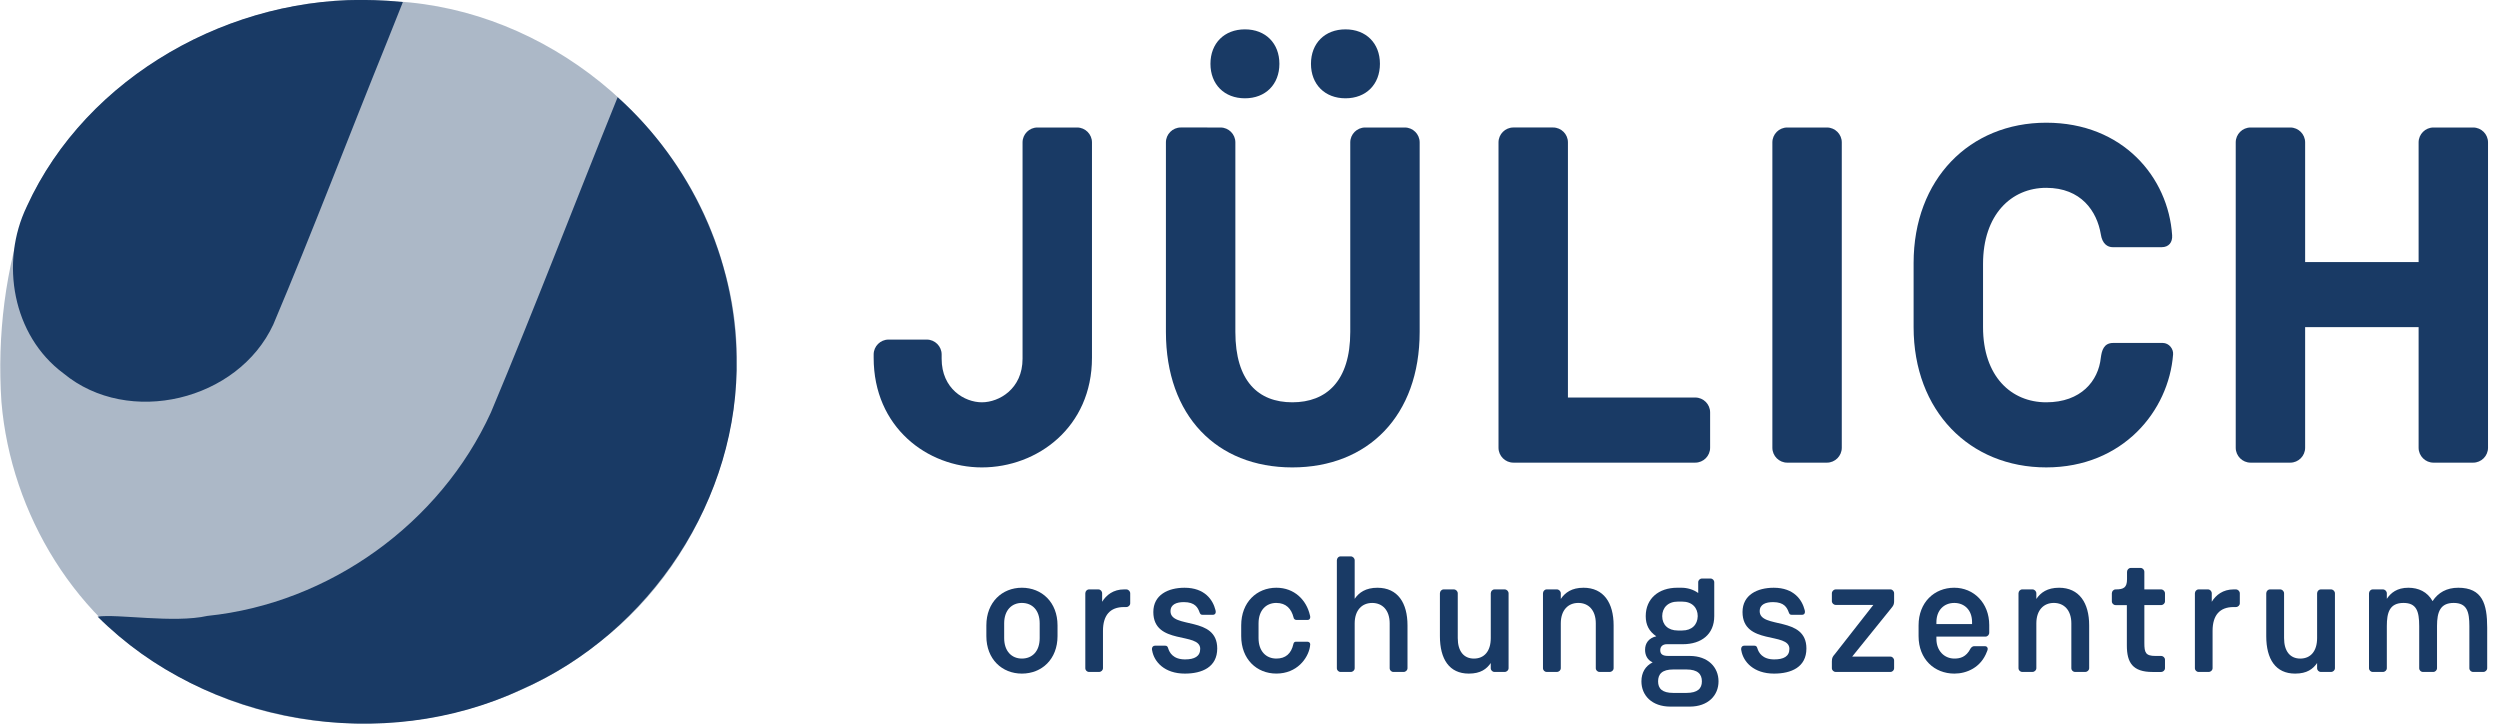
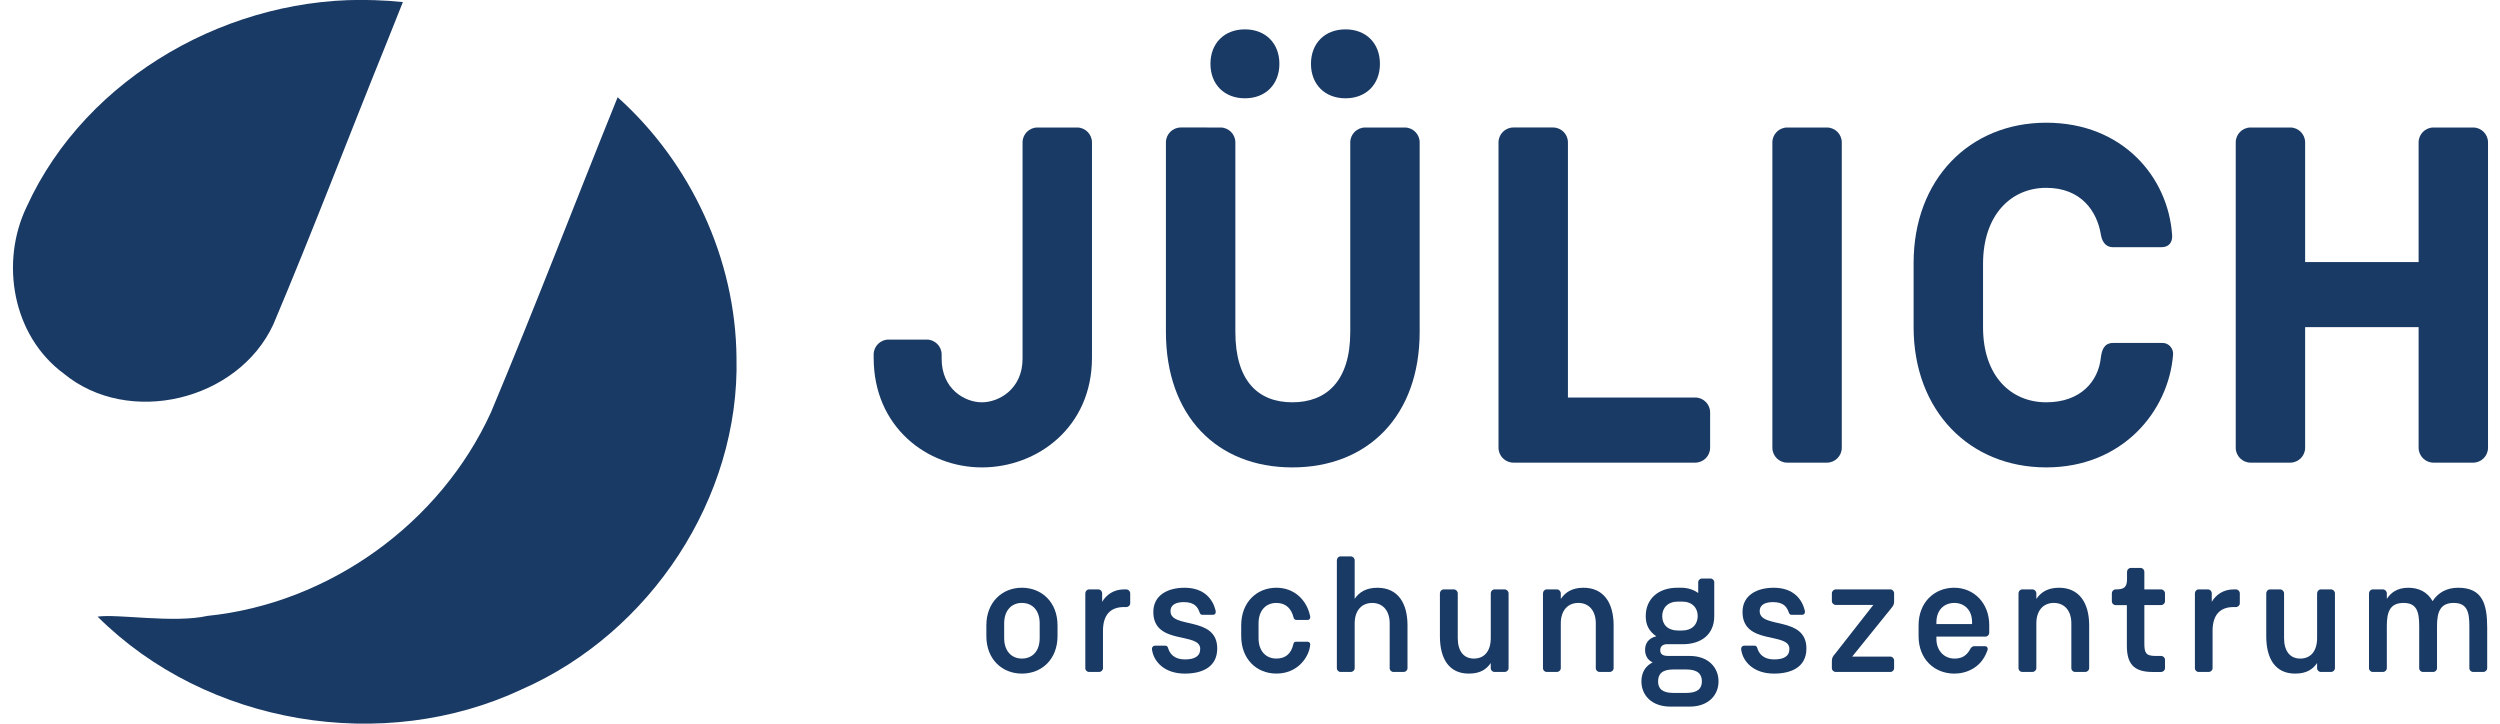
<svg xmlns="http://www.w3.org/2000/svg" version="1.1" id="svg3817" xml:space="preserve" width="208.874" height="60.472" viewBox="0 0 208.874 60.472">
  <defs id="defs3821" />
-   <g id="Logo">
-     <path style="fill:#193a65;fill-opacity:0.361;fill-rule:evenodd;stroke:none;stroke-width:0.1;stroke-linecap:butt;stroke-linejoin:miter;stroke-miterlimit:4;stroke-dasharray:0.1, 0.1;stroke-dashoffset:0;stroke-opacity:1" d="M 31.308,0.015 C 19.451,-0.437 7.296,6.303 2.282,17.198 0.434,22.406 -0.249,28.061 0.119,33.572 0.902,42.955 6.395,52.015 14.798,56.451 25.694,62.666 40.196,61.559 49.997,53.722 59.386,46.563 63.857,33.535 60.416,22.172 57.044,10.106 45.619,0.821 33.086,0.116 32.494,0.066 31.901,0.033 31.308,0.015 Z" id="filled" />
+   <g id="Logo" transform="translate(0,-2.6269531e-6)">
    <path style="fill:#193a65;fill-opacity:1;fill-rule:nonzero;stroke:none;stroke-width:1.333" d="M 31.289,0.014 C 19.415,-0.438 7.233,6.324 2.239,17.251 -0.016,21.915 1.042,28.042 5.308,31.198 10.742,35.695 19.891,33.481 22.836,27.106 26.137,19.294 29.15,11.355 32.337,3.492 32.778,2.385 33.219,1.279 33.66,0.173 32.872,0.09 32.081,0.038 31.289,0.014 Z M 51.604,8.123 C 48.058,16.892 44.678,25.731 41.019,34.453 36.78,43.745 27.496,50.417 17.327,51.458 14.513,52.09 9.791,51.269 8.155,51.52 17.254,60.59 32.036,63.042 43.633,57.577 54.322,52.873 61.821,41.615 61.534,29.866 61.457,21.64 57.717,13.602 51.604,8.123 Z" id="logo" />
  </g>
-   <g id="Title">
+   <g id="Title" transform="translate(0,-2.6269531e-6)">
    <path style="fill:#193a65;fill-opacity:1;fill-rule:nonzero;stroke:none;stroke-width:0.133" d="m 91.234,11.893 c 0,-0.68 -0.56,-1.24 -1.24,-1.24 h -3.32 c -0.68,0 -1.24,0.56 -1.24,1.24 V 29.973 c 0,2.519 -1.96,3.639 -3.4,3.639 -1.44,0 -3.36,-1.12 -3.36,-3.639 v -0.361 c 0,-0.679 -0.56,-1.24 -1.24,-1.24 h -3.2 c -0.679,0 -1.24,0.561 -1.24,1.24 v 0.281 c 0,5.8 4.48,9.159 9.04,9.159 4.64,0 9.2,-3.359 9.2,-9.159 z" id="J" />
    <path style="fill:#193a65;fill-opacity:1;fill-rule:nonzero;stroke:none;stroke-width:0.133" d="m 104.014,2.453 c -1.721,0 -2.881,1.159 -2.881,2.879 0,1.72 1.16,2.881 2.881,2.881 1.719,0 2.879,-1.16 2.879,-2.881 0,-1.72 -1.16,-2.879 -2.879,-2.879 z m 8.4,0 c -1.72,0 -2.883,1.159 -2.883,2.879 0,1.72 1.163,2.881 2.883,2.881 1.72,0 2.879,-1.16 2.879,-2.881 0,-1.72 -1.159,-2.879 -2.879,-2.879 z M 98.652,10.652 c -0.68,0 -1.24,0.561 -1.24,1.24 v 15.84 c 0,6.999 4.241,11.32 10.561,11.32 6.321,0 10.639,-4.321 10.639,-11.32 V 11.893 c 0,-0.68 -0.558,-1.24 -1.238,-1.24 h -3.32 c -0.68,0 -1.24,0.561 -1.24,1.24 v 15.84 c 0,4.119 -2,5.879 -4.84,5.879 -2.839,0 -4.76,-1.76 -4.76,-5.879 V 11.893 c 0,-0.68 -0.56,-1.24 -1.24,-1.24 z" id="Ue" />
    <path style="fill:#193a65;fill-opacity:1;fill-rule:nonzero;stroke:none;stroke-width:0.133" d="m 142.88,37.411 v -2.958 c 0,-0.68 -0.56,-1.24 -1.24,-1.24 h -10.64 v -21.321 c 0,-0.68 -0.559,-1.24 -1.24,-1.24 h -3.319 c -0.681,0 -1.241,0.56 -1.241,1.24 v 25.519 c 0,0.682 0.56,1.242 1.241,1.242 h 15.199 c 0.68,0 1.24,-0.56 1.24,-1.242 z" id="L" />
    <path style="fill:#193a65;fill-opacity:1;fill-rule:nonzero;stroke:none;stroke-width:0.133" d="M 153.88,37.411 V 11.893 c 0,-0.68 -0.56,-1.24 -1.24,-1.24 h -3.32 c -0.68,0 -1.239,0.56 -1.239,1.24 v 25.519 c 0,0.682 0.559,1.242 1.239,1.242 h 3.32 c 0.68,0 1.24,-0.56 1.24,-1.242 z" id="I" />
    <path style="fill:#193a65;fill-opacity:1;fill-rule:nonzero;stroke:none;stroke-width:0.133" d="m 180.682,28.653 h -4.121 c -0.8,0 -0.96,0.64 -1.039,1.24 -0.201,1.919 -1.641,3.719 -4.56,3.719 -2.921,0 -5.28,-2.159 -5.28,-6.279 v -5.28 c 0,-4.12 2.359,-6.36 5.28,-6.36 2.919,0 4.239,1.96 4.56,3.88 0.119,0.799 0.56,1.08 1,1.08 h 4.079 c 0.6,0 0.921,-0.401 0.88,-1 -0.32,-4.841 -4.12,-9.401 -10.519,-9.401 -6.401,0 -11.081,4.72 -11.081,11.72 v 5.36 c 0,7.001 4.68,11.719 11.081,11.719 6.399,0 10.239,-4.719 10.599,-9.44 0.04,-0.439 -0.319,-0.959 -0.879,-0.959 z" id="C" />
    <path style="fill:#193a65;fill-opacity:1;fill-rule:nonzero;stroke:none;stroke-width:0.133" d="m 206.634,10.653 h -3.321 c -0.679,0 -1.239,0.56 -1.239,1.24 v 10 h -9.481 v -10 c 0,-0.68 -0.56,-1.24 -1.239,-1.24 h -3.321 c -0.679,0 -1.239,0.56 -1.239,1.24 v 25.519 c 0,0.682 0.56,1.242 1.239,1.242 h 3.321 c 0.679,0 1.239,-0.56 1.239,-1.242 V 27.333 h 9.481 v 10.079 c 0,0.682 0.56,1.242 1.239,1.242 h 3.321 c 0.679,0 1.239,-0.56 1.239,-1.242 V 11.893 c 0,-0.68 -0.56,-1.24 -1.239,-1.24 z" id="H" />
  </g>
-   <g id="Subtitle">
+   <path style="fill:none;fill-opacity:0.361;fill-rule:evenodd;stroke:none;stroke-width:0.1;stroke-linecap:butt;stroke-linejoin:miter;stroke-miterlimit:4;stroke-dasharray:0.1, 0.1;stroke-dashoffset:0;stroke-opacity:1" d="M 31.308,0.025 C 19.015,-0.449 6.191,6.84 1.814,18.609 -1.511,29.052 -0.512,41.509 6.872,50.037 16.929,61.972 36.27,63.865 48.763,54.705 58.48,47.893 63.81,35.055 60.772,23.435 57.941,11.598 47.537,2.027 35.459,0.361 34.085,0.153 32.697,0.04 31.308,0.025 Z" id="filled-7" />
+   <g id="Subtitle" transform="translate(0,-2.6269531e-6)">
    <path style="fill:#193a65;fill-opacity:1;fill-rule:nonzero;stroke:none;stroke-width:0.133" d="m 85.377,49.105 c -1.656,0 -2.967,1.214 -2.967,3.145 v 0.896 c 0,1.931 1.311,3.133 2.967,3.133 1.668,0 2.979,-1.202 2.979,-3.133 V 52.25 c 0,-1.931 -1.311,-3.145 -2.979,-3.145 z m 0,1.27 c 0.868,0 1.488,0.606 1.488,1.709 V 53.312 c 0,1.104 -0.62,1.711 -1.488,1.711 -0.843,0 -1.479,-0.607 -1.479,-1.711 v -1.229 c 0,-1.103 0.636,-1.709 1.479,-1.709 z" id="o" />
    <path style="fill:#193a65;fill-opacity:1;fill-rule:nonzero;stroke:none;stroke-width:0.133" d="m 94.098,49.244 h -0.18 c -0.896,0 -1.489,0.469 -1.835,1.034 v -0.703 c 0,-0.18 -0.137,-0.331 -0.317,-0.331 h -0.772 c -0.18,0 -0.317,0.151 -0.317,0.331 v 6.248 c 0,0.18 0.137,0.318 0.317,0.318 h 0.828 c 0.179,0 0.331,-0.138 0.331,-0.318 v -3.117 c 0,-1.297 0.593,-1.987 1.752,-1.987 h 0.193 c 0.179,0 0.331,-0.138 0.331,-0.316 v -0.828 c 0,-0.18 -0.152,-0.331 -0.331,-0.331 z" id="r" />
    <path style="fill:#193a65;fill-opacity:1;fill-rule:nonzero;stroke:none;stroke-width:0.133" d="m 97.796,51.064 c 0,-0.58 0.524,-0.758 1.117,-0.758 0.937,0 1.172,0.469 1.309,0.854 0.056,0.138 0.097,0.207 0.249,0.207 h 0.869 c 0.124,0 0.235,-0.082 0.235,-0.234 0,-0.069 -0.015,-0.138 -0.028,-0.178 -0.207,-0.815 -0.869,-1.849 -2.58,-1.849 -1.365,0 -2.607,0.592 -2.607,2.027 0,2.801 3.917,1.642 3.917,3.077 0,0.634 -0.483,0.883 -1.269,0.883 -0.993,0 -1.296,-0.567 -1.407,-0.925 -0.041,-0.138 -0.096,-0.221 -0.248,-0.221 h -0.856 c -0.137,0 -0.233,0.097 -0.248,0.221 -0.013,0.069 0,0.151 0.015,0.193 0.165,0.939 1.035,1.918 2.731,1.918 1.435,0 2.704,-0.537 2.704,-2.097 0,-2.758 -3.904,-1.614 -3.904,-3.117 z" id="s" />
    <path style="fill:#193a65;fill-opacity:1;fill-rule:nonzero;stroke:none;stroke-width:0.133" d="m 106.64,50.375 c 0.816,0 1.256,0.496 1.436,1.213 0.012,0.096 0.096,0.207 0.233,0.207 h 0.953 c 0.123,0 0.207,-0.096 0.207,-0.221 0,-0.055 0,-0.111 -0.027,-0.179 -0.292,-1.269 -1.297,-2.29 -2.803,-2.29 -1.64,0 -2.937,1.214 -2.937,3.144 v 0.897 c 0,1.931 1.297,3.131 2.937,3.131 1.724,0 2.636,-1.269 2.803,-2.221 0.013,-0.069 0.027,-0.165 0.027,-0.22 0,-0.125 -0.097,-0.221 -0.235,-0.221 h -0.951 c -0.112,0 -0.196,0.055 -0.221,0.193 -0.18,0.813 -0.661,1.215 -1.423,1.215 -0.853,0 -1.488,-0.607 -1.488,-1.711 v -1.228 c 0,-1.103 0.635,-1.71 1.488,-1.71 z" id="c" />
    <path style="fill:#193a65;fill-opacity:1;fill-rule:nonzero;stroke:none;stroke-width:0.133" d="m 115.086,49.106 c -0.979,0 -1.544,0.399 -1.903,0.925 v -3.215 c 0,-0.178 -0.152,-0.331 -0.331,-0.331 h -0.841 c -0.18,0 -0.317,0.153 -0.317,0.331 v 9.008 c 0,0.18 0.137,0.318 0.317,0.318 h 0.841 c 0.179,0 0.331,-0.138 0.331,-0.318 v -3.738 c 0,-1.103 0.607,-1.71 1.463,-1.71 0.855,0 1.461,0.607 1.461,1.71 v 3.738 c 0,0.18 0.139,0.318 0.317,0.318 h 0.841 c 0.18,0 0.331,-0.138 0.331,-0.318 v -3.573 c 0,-1.875 -0.812,-3.144 -2.511,-3.144 z" id="h" />
    <path style="fill:#193a65;fill-opacity:1;fill-rule:nonzero;stroke:none;stroke-width:0.133" d="m 125.711,49.244 h -0.841 c -0.179,0 -0.317,0.151 -0.317,0.331 v 3.738 c 0,1.104 -0.552,1.711 -1.407,1.711 -0.841,0 -1.351,-0.607 -1.351,-1.711 v -3.738 c 0,-0.18 -0.152,-0.331 -0.331,-0.331 h -0.841 c -0.18,0 -0.319,0.151 -0.319,0.331 v 3.573 c 0,1.931 0.787,3.131 2.415,3.131 0.992,0 1.489,-0.386 1.833,-0.883 v 0.427 c 0,0.18 0.139,0.318 0.317,0.318 h 0.841 c 0.18,0 0.331,-0.138 0.331,-0.318 v -6.248 c 0,-0.18 -0.151,-0.331 -0.331,-0.331" id="u" />
    <path style="fill:#193a65;fill-opacity:1;fill-rule:nonzero;stroke:none;stroke-width:0.133" d="m 132.295,49.106 c -0.967,0 -1.532,0.399 -1.891,0.937 v -0.469 c 0,-0.18 -0.152,-0.331 -0.331,-0.331 h -0.841 c -0.18,0 -0.317,0.151 -0.317,0.331 v 6.248 c 0,0.18 0.137,0.318 0.317,0.318 h 0.841 c 0.179,0 0.331,-0.138 0.331,-0.318 v -3.738 c 0,-1.103 0.607,-1.71 1.463,-1.71 0.855,0 1.461,0.607 1.461,1.71 v 3.738 c 0,0.18 0.139,0.318 0.317,0.318 h 0.841 c 0.18,0 0.331,-0.138 0.331,-0.318 v -3.573 c 0,-1.875 -0.825,-3.144 -2.523,-3.144 z" id="n" />
    <path style="fill:#193a65;fill-opacity:1;fill-rule:nonzero;stroke:none;stroke-width:0.133" d="m 142.217,48.334 c -0.192,0 -0.332,0.138 -0.332,0.316 v 0.896 c -0.415,-0.303 -0.924,-0.441 -1.406,-0.441 h -0.346 c -1.557,0 -2.633,0.911 -2.633,2.373 0,0.732 0.276,1.27 0.883,1.684 -0.648,0.151 -0.938,0.591 -0.938,1.129 0,0.469 0.205,0.856 0.633,1.049 -0.608,0.303 -0.938,0.856 -0.938,1.588 0,1.158 0.854,2.109 2.428,2.109 h 1.602 c 1.544,0 2.412,-0.938 2.412,-2.109 0,-1.173 -0.868,-2.125 -2.412,-2.125 h -1.781 c -0.469,0 -0.676,-0.14 -0.676,-0.484 0,-0.317 0.222,-0.496 0.553,-0.496 h 1.338 c 1.544,0 2.621,-0.827 2.621,-2.344 v -2.828 c 0,-0.179 -0.14,-0.316 -0.318,-0.316 z m -2.041,1.93 h 0.371 c 0.828,0 1.297,0.512 1.297,1.215 -0.013,0.717 -0.494,1.199 -1.297,1.199 h -0.371 c -0.813,0 -1.299,-0.482 -1.299,-1.199 0,-0.703 0.485,-1.215 1.299,-1.215 z m -0.373,5.67 h 1.09 c 0.951,0 1.299,0.386 1.299,0.994 0,0.593 -0.348,0.965 -1.299,0.965 h -1.09 c -0.939,0 -1.27,-0.372 -1.27,-0.965 0,-0.608 0.331,-0.994 1.27,-0.994 z" id="g" />
    <path style="fill:#193a65;fill-opacity:1;fill-rule:nonzero;stroke:none;stroke-width:0.133" d="m 147.022,51.064 c 0,-0.58 0.523,-0.758 1.116,-0.758 0.939,0 1.172,0.469 1.311,0.854 0.055,0.138 0.096,0.207 0.247,0.207 h 0.871 c 0.125,0 0.235,-0.082 0.235,-0.234 0,-0.069 -0.013,-0.138 -0.027,-0.178 -0.208,-0.815 -0.869,-1.849 -2.58,-1.849 -1.365,0 -2.608,0.592 -2.608,2.027 0,2.801 3.917,1.642 3.917,3.077 0,0.634 -0.481,0.883 -1.268,0.883 -0.992,0 -1.297,-0.567 -1.407,-0.925 -0.041,-0.138 -0.096,-0.221 -0.249,-0.221 h -0.855 c -0.139,0 -0.235,0.097 -0.248,0.221 -0.015,0.069 0,0.151 0.013,0.193 0.164,0.939 1.035,1.918 2.732,1.918 1.435,0 2.703,-0.537 2.703,-2.097 0,-2.758 -3.903,-1.614 -3.903,-3.117 z" id="s2" />
    <path style="fill:#193a65;fill-opacity:1;fill-rule:nonzero;stroke:none;stroke-width:0.133" d="m 157.935,49.244 h -4.552 c -0.18,0 -0.331,0.151 -0.331,0.331 v 0.648 c 0,0.18 0.151,0.318 0.331,0.318 h 3.133 l -3.216,4.11 c -0.164,0.193 -0.248,0.289 -0.248,0.607 v 0.565 c 0,0.18 0.151,0.318 0.331,0.318 h 4.552 c 0.18,0 0.317,-0.138 0.317,-0.318 v -0.634 c 0,-0.18 -0.137,-0.331 -0.317,-0.331 h -3.185 l 3.297,-4.083 c 0.164,-0.194 0.205,-0.331 0.205,-0.538 v -0.663 c 0,-0.18 -0.137,-0.331 -0.317,-0.331 z" id="z" />
    <path style="fill:#193a65;fill-opacity:1;fill-rule:nonzero;stroke:none;stroke-width:0.133" d="m 163.275,49.105 c -1.656,0 -2.979,1.214 -2.979,3.145 v 0.896 c 0,1.931 1.323,3.133 2.992,3.133 1.02,0 2.221,-0.499 2.719,-1.836 0.025,-0.069 0.068,-0.152 0.068,-0.221 0,-0.138 -0.097,-0.234 -0.221,-0.234 h -0.896 c -0.193,0 -0.276,0.139 -0.318,0.193 -0.372,0.732 -0.884,0.842 -1.352,0.842 -0.855,0 -1.502,-0.664 -1.502,-1.643 v -0.191 h 4.096 c 0.18,0 0.318,-0.152 0.318,-0.332 v -0.635 c 0,-1.848 -1.298,-3.117 -2.926,-3.117 z m 0,1.27 c 0.855,0 1.49,0.593 1.49,1.6 v 0.166 h -2.979 v -0.152 c 0,-1.007 0.634,-1.613 1.488,-1.613 z" id="e" />
    <path style="fill:#193a65;fill-opacity:1;fill-rule:nonzero;stroke:none;stroke-width:0.133" d="m 172.027,49.106 c -0.967,0 -1.532,0.399 -1.891,0.937 v -0.469 c 0,-0.18 -0.152,-0.331 -0.332,-0.331 h -0.84 c -0.18,0 -0.319,0.151 -0.319,0.331 v 6.248 c 0,0.18 0.139,0.318 0.319,0.318 h 0.84 c 0.18,0 0.332,-0.138 0.332,-0.318 v -3.738 c 0,-1.103 0.607,-1.71 1.46,-1.71 0.857,0 1.464,0.607 1.464,1.71 v 3.738 c 0,0.18 0.137,0.318 0.317,0.318 h 0.841 c 0.18,0 0.331,-0.138 0.331,-0.318 v -3.573 c 0,-1.875 -0.828,-3.144 -2.523,-3.144 z" id="n2" />
    <path style="fill:#193a65;fill-opacity:1;fill-rule:nonzero;stroke:none;stroke-width:0.133" d="m 180.552,49.244 h -1.393 v -1.462 c 0,-0.18 -0.137,-0.331 -0.317,-0.331 h -0.813 c -0.179,0 -0.317,0.151 -0.317,0.331 v 0.607 c 0,0.703 -0.276,0.856 -0.951,0.856 -0.179,0 -0.317,0.151 -0.317,0.331 v 0.663 c 0,0.179 0.139,0.317 0.317,0.317 h 0.937 v 3.38 c 0,1.42 0.483,2.207 2.139,2.207 h 0.716 c 0.18,0 0.331,-0.138 0.331,-0.318 v -0.703 c 0,-0.18 -0.151,-0.318 -0.331,-0.318 h -0.469 c -0.828,0 -0.924,-0.289 -0.924,-1.076 v -3.173 h 1.393 c 0.18,0 0.331,-0.138 0.331,-0.317 v -0.663 c 0,-0.18 -0.151,-0.331 -0.331,-0.331 z" id="t" />
    <path style="fill:#193a65;fill-opacity:1;fill-rule:nonzero;stroke:none;stroke-width:0.133" d="m 186.804,49.244 h -0.179 c -0.896,0 -1.489,0.469 -1.833,1.034 v -0.703 c 0,-0.18 -0.139,-0.331 -0.319,-0.331 h -0.773 c -0.179,0 -0.317,0.151 -0.317,0.331 v 6.248 c 0,0.18 0.139,0.318 0.317,0.318 h 0.828 c 0.18,0 0.332,-0.138 0.332,-0.318 v -3.117 c 0,-1.297 0.593,-1.987 1.752,-1.987 h 0.192 c 0.18,0 0.332,-0.138 0.332,-0.316 v -0.828 c 0,-0.18 -0.152,-0.331 -0.332,-0.331 z" id="r2" />
    <path style="fill:#193a65;fill-opacity:1;fill-rule:nonzero;stroke:none;stroke-width:0.133" d="m 194.752,49.244 h -0.84 c -0.18,0 -0.319,0.151 -0.319,0.331 v 3.738 c 0,1.104 -0.552,1.711 -1.405,1.711 -0.844,0 -1.355,-0.607 -1.355,-1.711 v -3.738 c 0,-0.18 -0.151,-0.331 -0.331,-0.331 h -0.841 c -0.18,0 -0.317,0.151 -0.317,0.331 v 3.573 c 0,1.931 0.787,3.131 2.413,3.131 0.995,0 1.491,-0.386 1.836,-0.883 v 0.427 c 0,0.18 0.139,0.318 0.319,0.318 h 0.84 c 0.18,0 0.331,-0.138 0.331,-0.318 v -6.248 c 0,-0.18 -0.151,-0.331 -0.331,-0.331 z" id="u2" />
    <path style="fill:#193a65;fill-opacity:1;fill-rule:nonzero;stroke:none;stroke-width:0.133" d="m 205.378,49.106 c -0.951,0 -1.669,0.399 -2.137,1.117 -0.44,-0.786 -1.185,-1.117 -2.027,-1.117 -0.94,0 -1.464,0.427 -1.795,0.925 v -0.456 c 0,-0.18 -0.151,-0.331 -0.331,-0.331 h -0.84 c -0.18,0 -0.319,0.151 -0.319,0.331 v 6.248 c 0,0.18 0.139,0.318 0.319,0.318 h 0.84 c 0.18,0 0.331,-0.138 0.331,-0.318 v -3.517 c 0,-1.117 0.221,-1.931 1.393,-1.931 1.076,0 1.311,0.676 1.311,1.931 v 3.517 c 0,0.18 0.137,0.318 0.317,0.318 h 0.855 c 0.167,0 0.317,-0.138 0.317,-0.318 v -3.517 c 0,-1.186 0.276,-1.931 1.393,-1.931 1.117,0 1.309,0.745 1.309,1.931 v 3.517 c 0,0.18 0.139,0.318 0.319,0.318 h 0.84 c 0.18,0 0.331,-0.138 0.331,-0.318 v -3.379 c 0,-1.987 -0.397,-3.339 -2.427,-3.339 z" id="m" />
  </g>
</svg>
